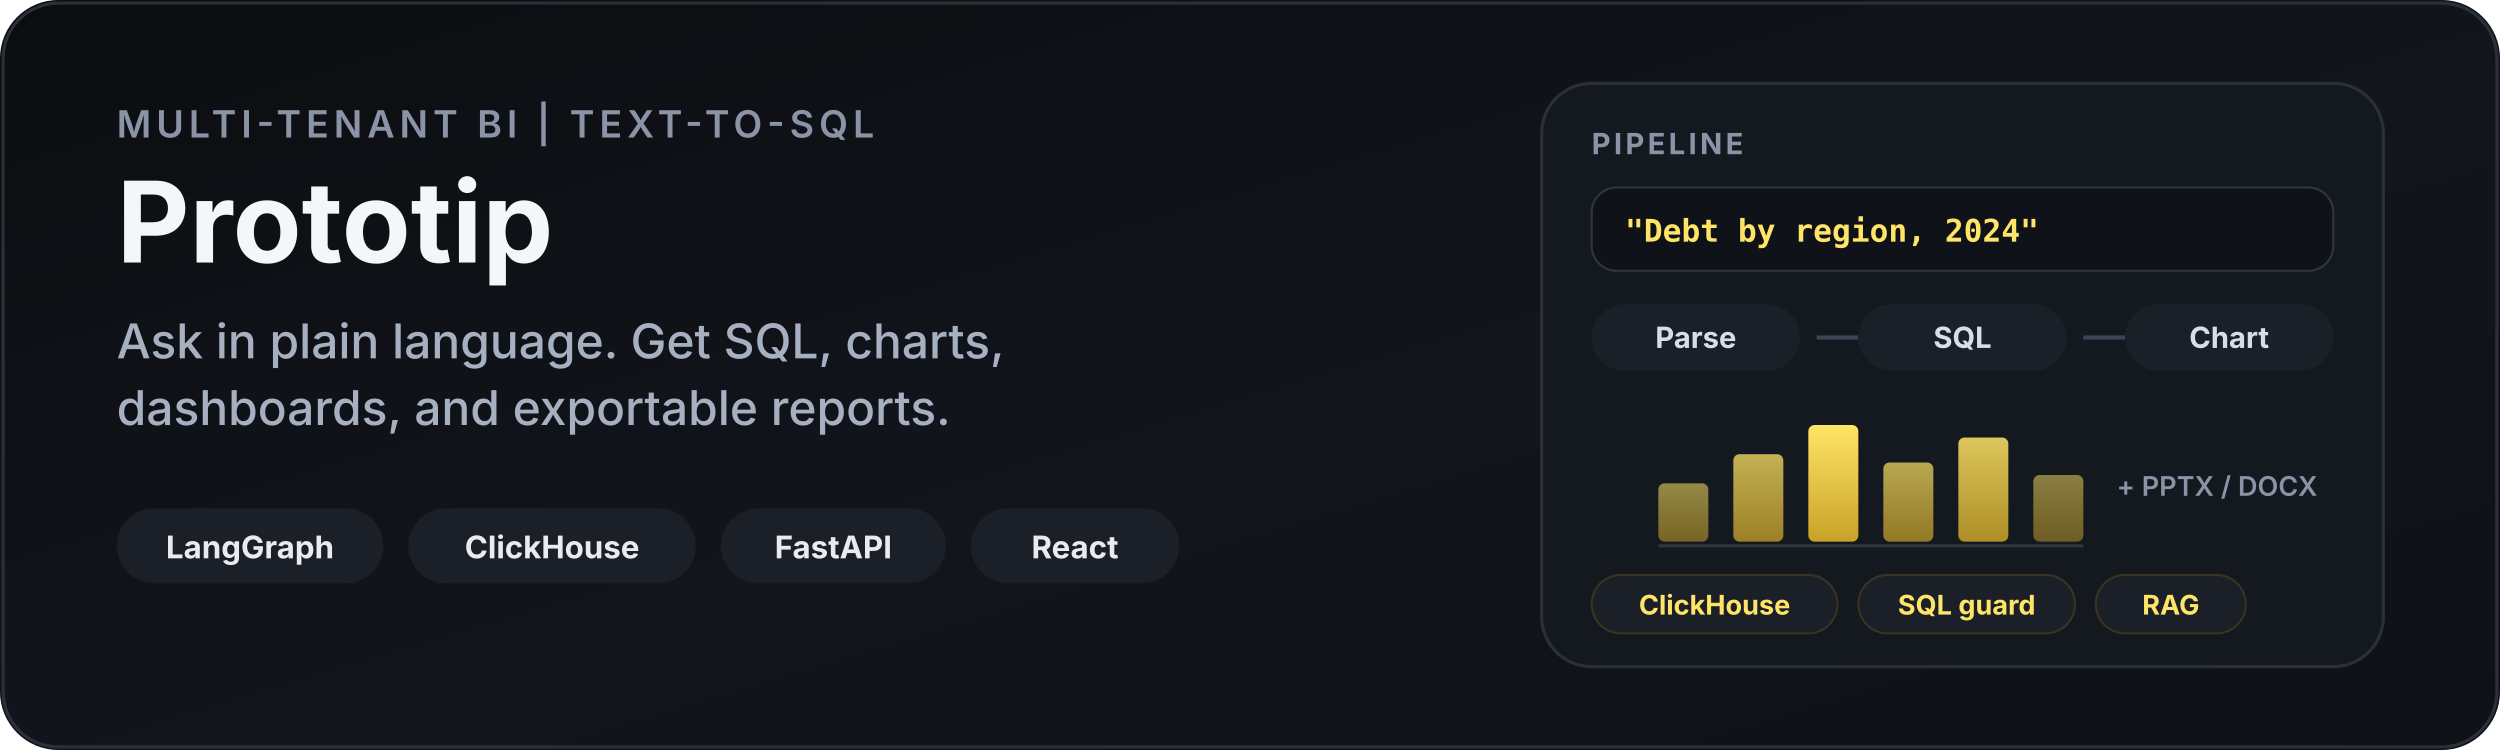
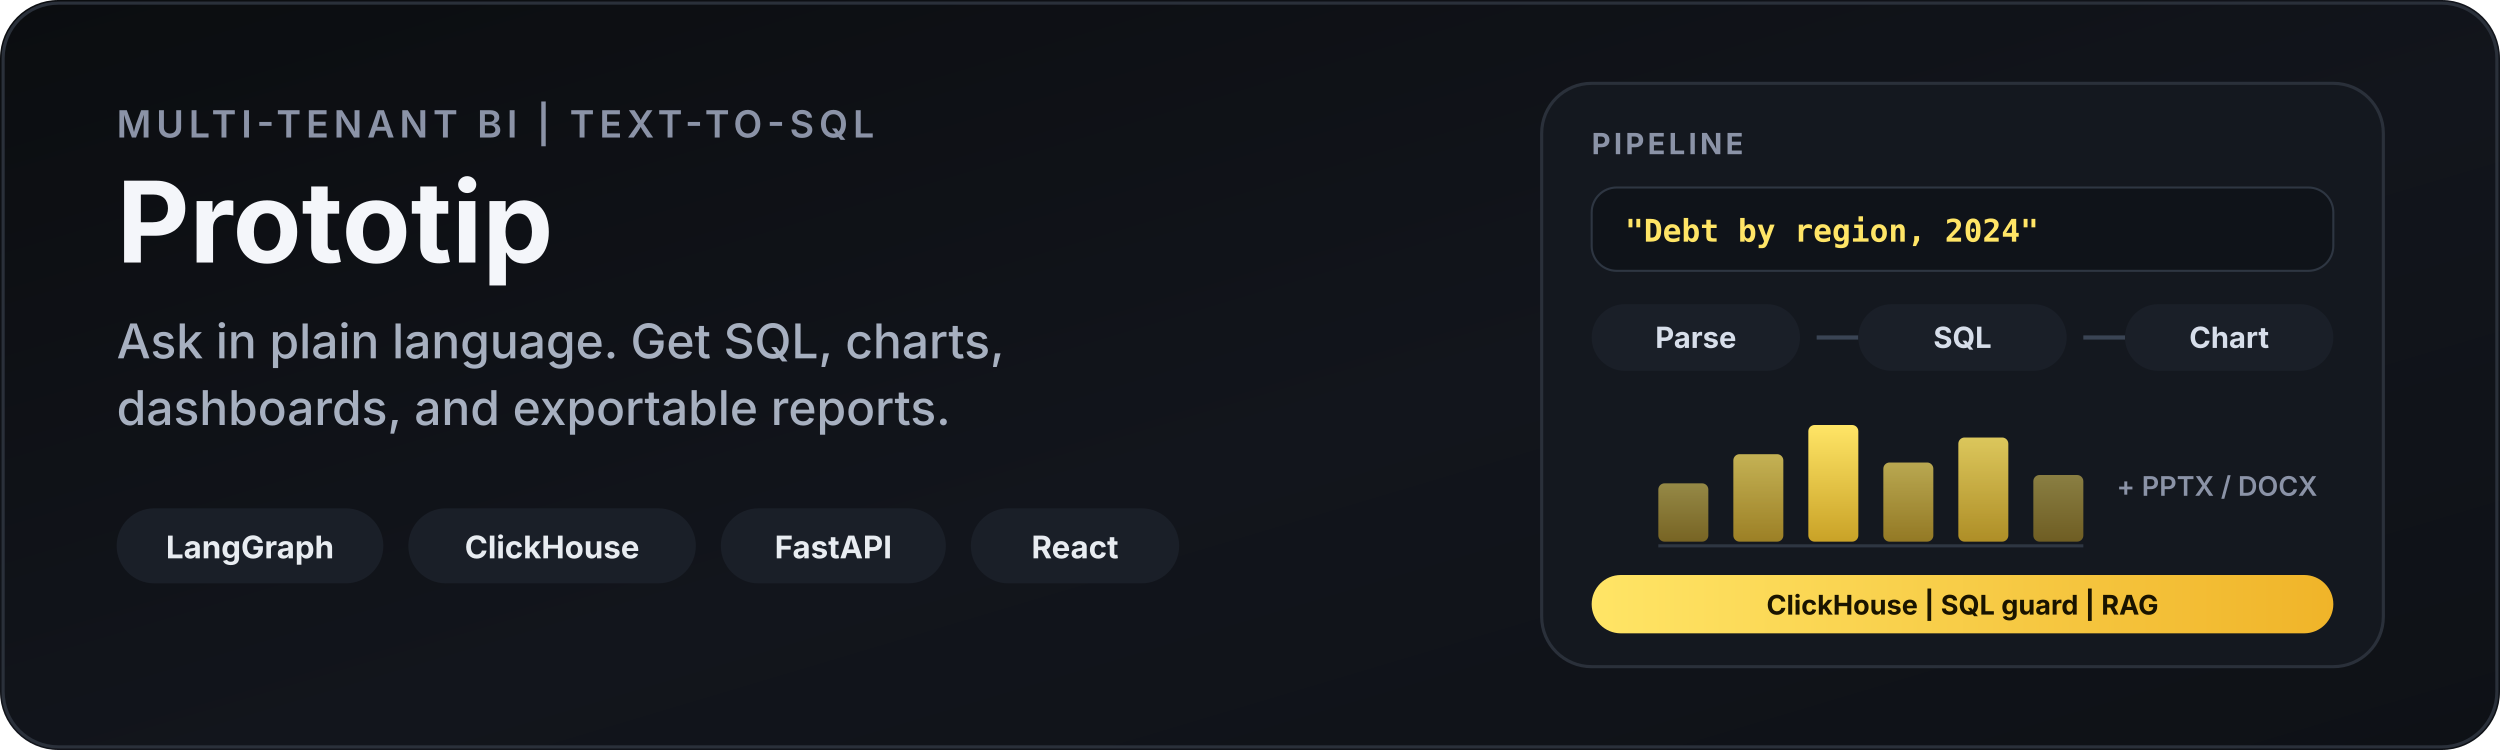
<svg xmlns="http://www.w3.org/2000/svg" width="1200" height="360" viewBox="0 0 1200 360" role="img" aria-labelledby="title desc">
  <defs>
    <linearGradient id="bg" x1="0" y1="0" x2="1" y2="1">
      <stop offset="0%" stop-color="#0B0D10" />
      <stop offset="55%" stop-color="#12151C" />
      <stop offset="100%" stop-color="#0E1116" />
    </linearGradient>
    <linearGradient id="bar" x1="0" y1="1" x2="0" y2="0">
      <stop offset="0%" stop-color="#C9A227" />
      <stop offset="100%" stop-color="#FFE566" />
+     </linearGradient>
+     <linearGradient id="footer" x1="0" y1="0" x2="1" y2="0">
+       <stop offset="0%" stop-color="#FFE566" />
+       <stop offset="100%" stop-color="#F0B429" />
    </linearGradient>
  </defs>
  <rect width="1200" height="360" rx="28" fill="url(#bg)" />
  <rect x="1.5" y="1.5" width="1197" height="357" rx="26.5" fill="none" stroke="#2A303A" stroke-width="1.5" />
  <g transform="translate(56 48)">
    <text x="0" y="18" fill="#8B93A7" font-family="-apple-system, BlinkMacSystemFont, Segoe UI, sans-serif" font-size="18" font-weight="600" letter-spacing="2.4">MULTI-TENANT BI  |  TEXT-TO-SQL</text>
    <text x="0" y="78" fill="#F4F6FA" font-family="-apple-system, BlinkMacSystemFont, Segoe UI, sans-serif" font-size="54" font-weight="750">Prototip</text>
    <text x="0" y="124" fill="#A7B0C0" font-family="-apple-system, BlinkMacSystemFont, Segoe UI, sans-serif" font-size="23" font-weight="500">Ask in plain language. Get SQL, charts,</text>
    <text x="0" y="156" fill="#A7B0C0" font-family="-apple-system, BlinkMacSystemFont, Segoe UI, sans-serif" font-size="23" font-weight="500">dashboards, and exportable reports.</text>
    <g transform="translate(0 196)">
      <rect width="128" height="36" rx="18" fill="#1A1F28" />
      <text x="64" y="24" text-anchor="middle" fill="#E8ECF1" font-family="-apple-system, BlinkMacSystemFont, Segoe UI, sans-serif" font-size="15" font-weight="650">LangGraph</text>
      <rect x="140" width="138" height="36" rx="18" fill="#1A1F28" />
      <text x="209" y="24" text-anchor="middle" fill="#E8ECF1" font-family="-apple-system, BlinkMacSystemFont, Segoe UI, sans-serif" font-size="15" font-weight="650">ClickHouse</text>
      <rect x="290" width="108" height="36" rx="18" fill="#1A1F28" />
      <text x="344" y="24" text-anchor="middle" fill="#E8ECF1" font-family="-apple-system, BlinkMacSystemFont, Segoe UI, sans-serif" font-size="15" font-weight="650">FastAPI</text>
      <rect x="410" width="100" height="36" rx="18" fill="#1A1F28" />
      <text x="460" y="24" text-anchor="middle" fill="#E8ECF1" font-family="-apple-system, BlinkMacSystemFont, Segoe UI, sans-serif" font-size="15" font-weight="650">React</text>
    </g>
  </g>
  <g transform="translate(740 40)">
    <rect width="404" height="280" rx="24" fill="#14181F" stroke="#2A303A" stroke-width="1.5" />
    <text x="24" y="34" fill="#8B93A7" font-family="-apple-system, BlinkMacSystemFont, Segoe UI, sans-serif" font-size="14" font-weight="650" letter-spacing="1.6">PIPELINE</text>
    <rect x="24" y="50" width="356" height="40" rx="12" fill="#0F1319" stroke="#2E3642" />
    <text x="40" y="76" fill="#FFE566" font-family="ui-monospace, SFMono-Regular, Menlo, monospace" font-size="15" font-weight="600">"Debt by region, 2024"</text>
    <g font-family="-apple-system, BlinkMacSystemFont, Segoe UI, sans-serif" font-size="14" font-weight="650">
      <rect x="24" y="106" width="100" height="32" rx="16" fill="#1A1F28" />
      <text x="74" y="127" text-anchor="middle" fill="#D7DEEA">Parse</text>
      <path d="M132 122 H152" stroke="#3A4454" stroke-width="2" />
      <rect x="152" y="106" width="100" height="32" rx="16" fill="#1A1F28" />
      <text x="202" y="127" text-anchor="middle" fill="#D7DEEA">SQL</text>
      <path d="M260 122 H280" stroke="#3A4454" stroke-width="2" />
      <rect x="280" y="106" width="100" height="32" rx="16" fill="#1A1F28" />
      <text x="330" y="127" text-anchor="middle" fill="#D7DEEA">Chart</text>
    </g>
    <g transform="translate(56 156)">
      <rect x="0" y="36" width="24" height="28" rx="3" fill="url(#bar)" opacity="0.55" />
      <rect x="36" y="22" width="24" height="42" rx="3" fill="url(#bar)" opacity="0.75" />
      <rect x="72" y="8" width="24" height="56" rx="3" fill="url(#bar)" />
      <rect x="108" y="26" width="24" height="38" rx="3" fill="url(#bar)" opacity="0.7" />
      <rect x="144" y="14" width="24" height="50" rx="3" fill="url(#bar)" opacity="0.85" />
      <rect x="180" y="32" width="24" height="32" rx="3" fill="url(#bar)" opacity="0.5" />
      <line x1="0" y1="66" x2="204" y2="66" stroke="#2E3642" stroke-width="1.5" />
      <text x="220" y="42" fill="#8B93A7" font-family="-apple-system, BlinkMacSystemFont, Segoe UI, sans-serif" font-size="13" font-weight="600">+ PPTX / DOCX</text>
    </g>
-     <g transform="translate(24 236)" font-family="-apple-system, BlinkMacSystemFont, Segoe UI, sans-serif" font-size="13" font-weight="650">
-       <rect width="118" height="28" rx="14" fill="#1A1F28" stroke="#3A3320" />
-       <text x="59" y="19" text-anchor="middle" fill="#FFE566">ClickHouse</text>
-       <rect x="128" width="104" height="28" rx="14" fill="#1A1F28" stroke="#3A3320" />
-       <text x="180" y="19" text-anchor="middle" fill="#FFE566">SQL guard</text>
-       <rect x="242" width="72" height="28" rx="14" fill="#1A1F28" stroke="#3A3320" />
-       <text x="278" y="19" text-anchor="middle" fill="#FFE566">RAG</text>
-     </g>
+     <rect x="24" y="236" width="356" height="28" rx="14" fill="url(#footer)" />
+     <text x="202" y="255" text-anchor="middle" fill="#1A1400" font-family="-apple-system, BlinkMacSystemFont, Segoe UI, sans-serif" font-size="13" font-weight="700">ClickHouse  |  SQL guard  |  RAG</text>
  </g>
</svg>
